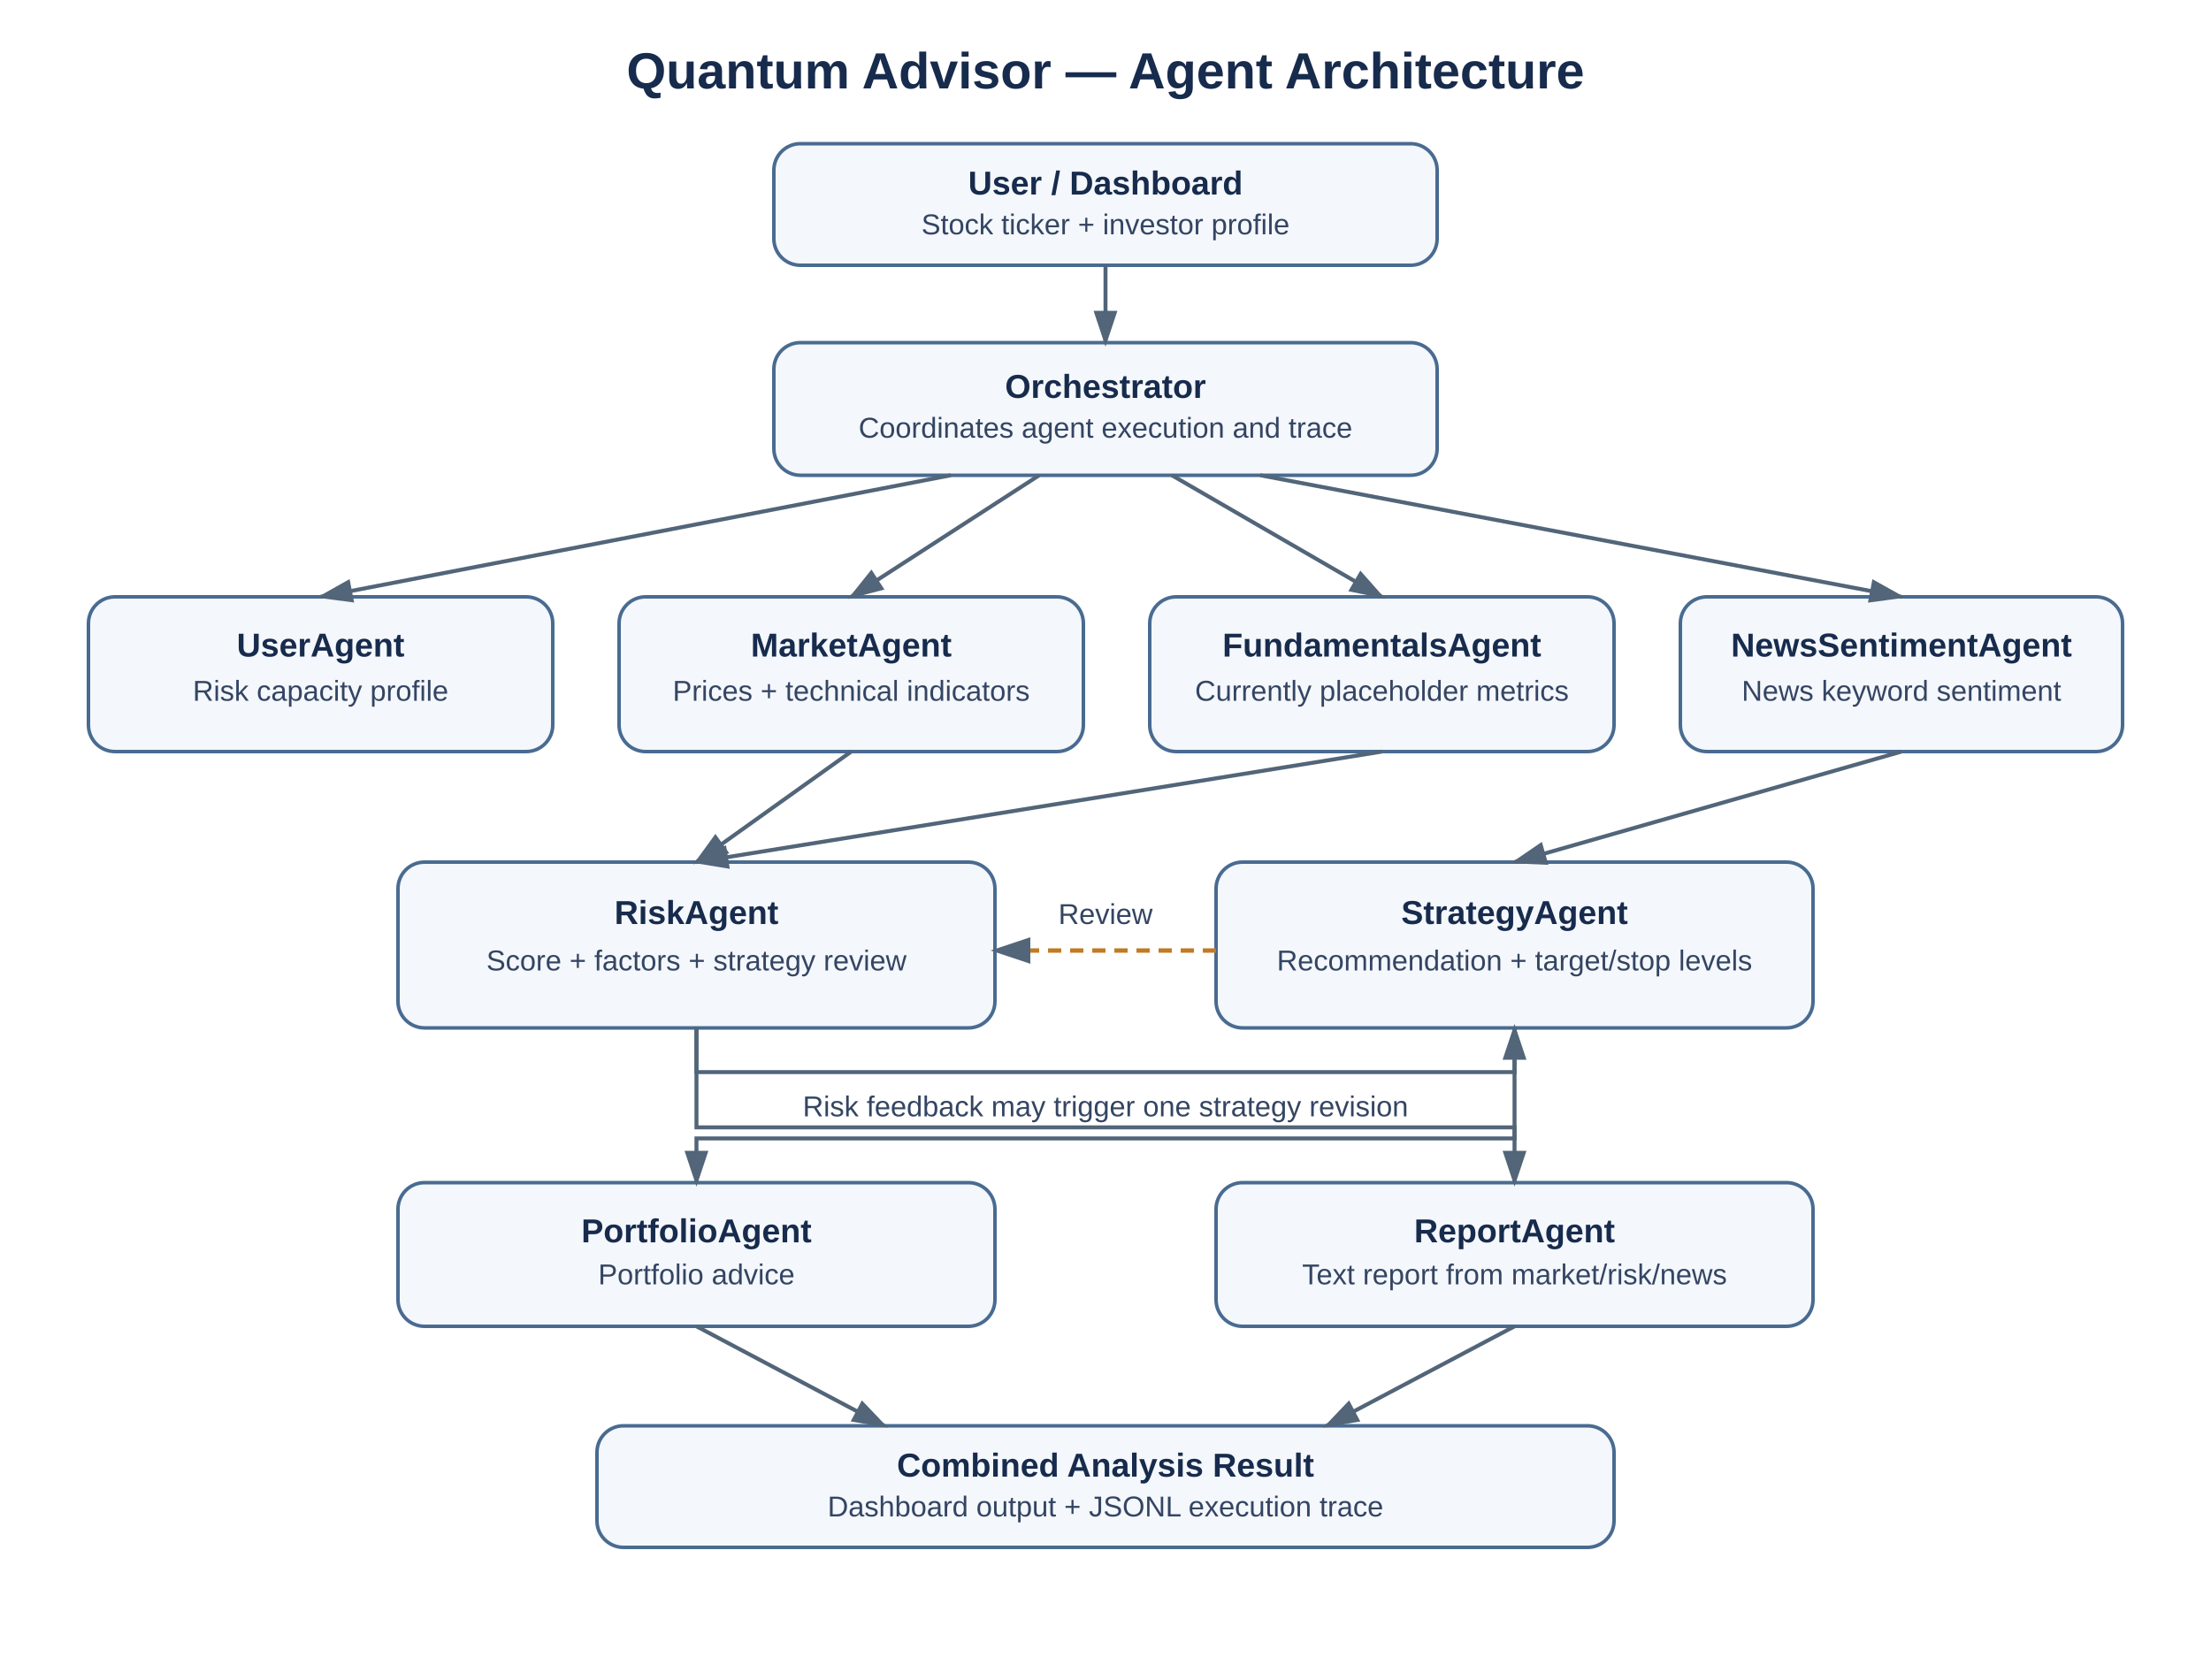
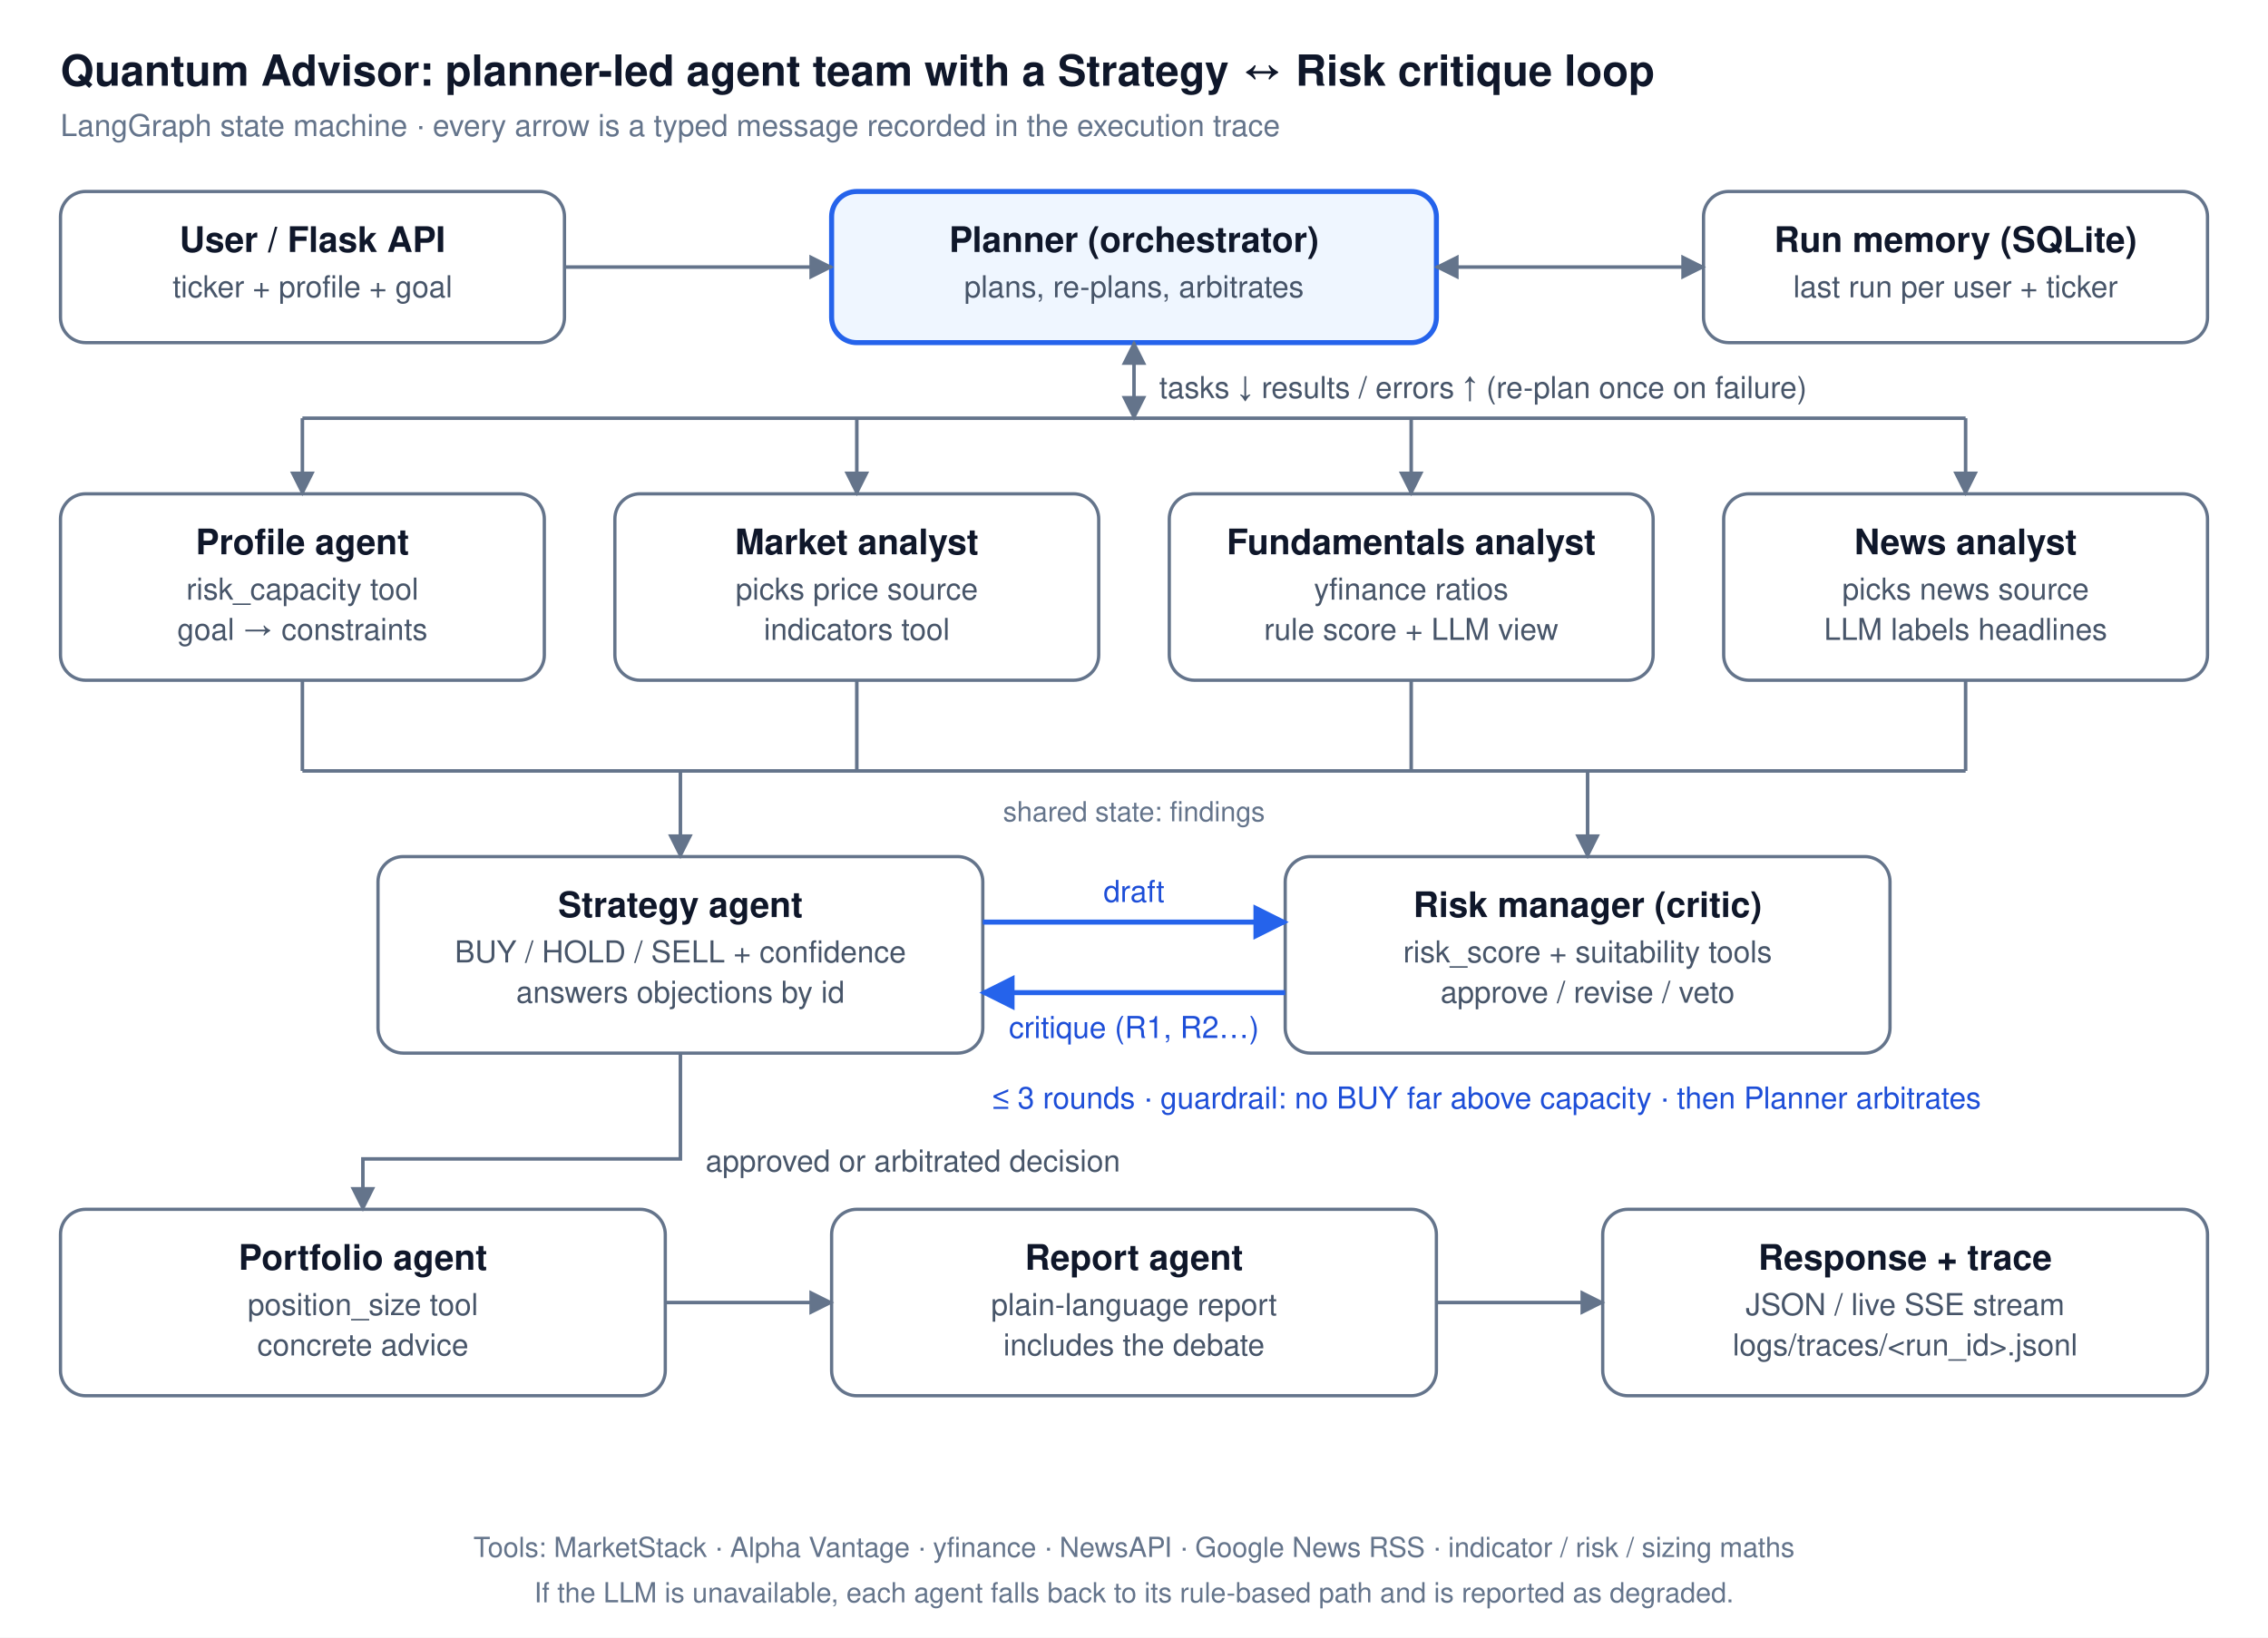
- <svg xmlns="http://www.w3.org/2000/svg" width="1000" height="760" viewBox="0 0 1000 760">
+ <svg xmlns="http://www.w3.org/2000/svg" viewBox="0 0 900 650" font-family="Segoe UI, Helvetica, Arial, sans-serif" role="img" aria-label="Quantum Advisor agent architecture">
+   <rect width="100%" height="100%" fill="#ffffff" />
  <defs>
-     <marker id="arrow" markerWidth="10" markerHeight="10" refX="8" refY="3" orient="auto">
-       <path d="M0,0 L0,6 L9,3 z" fill="#526579" />
+     <marker id="a" viewBox="0 0 10 10" refX="9" refY="5" markerWidth="7" markerHeight="7" orient="auto-start-reverse">
+       <path d="M0 0L10 5L0 10z" fill="#64748b" />
    </marker>
-     <style>
-       .box { fill:#f4f7fb; stroke:#496b91; stroke-width:1.6; rx:12; }
-       .title { font: bold 23px Arial; fill:#172b4d; }
-       .label { font: bold 15px Arial; fill:#172b4d; text-anchor:middle; }
-       .small { font: 13px Arial; fill:#344563; text-anchor:middle; }
-       .arrow { stroke:#526579; stroke-width:1.8; fill:none; marker-end:url(#arrow); }
-       .feedback { stroke:#c17b24; stroke-width:2; stroke-dasharray:6 4; fill:none; marker-end:url(#arrow); }
-     </style>
+     <marker id="ab" viewBox="0 0 10 10" refX="9" refY="5" markerWidth="7" markerHeight="7" orient="auto-start-reverse">
+       <path d="M0 0L10 5L0 10z" fill="#2563eb" />
+     </marker>
  </defs>
-   <rect width="1000" height="760" fill="#ffffff" />
-   <text x="500" y="40" class="title" text-anchor="middle">Quantum Advisor — Agent Architecture</text>
-   <rect x="350" y="65" width="300" height="55" class="box" />
-   <text x="500" y="88" class="label">User / Dashboard</text>
-   <text x="500" y="106" class="small">Stock ticker + investor profile</text>
-   <rect x="350" y="155" width="300" height="60" class="box" />
-   <text x="500" y="180" class="label">Orchestrator</text>
-   <text x="500" y="198" class="small">Coordinates agent execution and trace</text>
-   <path d="M500 120 V155" class="arrow" />
-   <rect x="40" y="270" width="210" height="70" class="box" />
-   <text x="145" y="297" class="label">UserAgent</text>
-   <text x="145" y="317" class="small">Risk capacity profile</text>
-   <rect x="280" y="270" width="210" height="70" class="box" />
-   <text x="385" y="297" class="label">MarketAgent</text>
-   <text x="385" y="317" class="small">Prices + technical indicators</text>
-   <rect x="520" y="270" width="210" height="70" class="box" />
-   <text x="625" y="297" class="label">FundamentalsAgent</text>
-   <text x="625" y="317" class="small">Currently placeholder metrics</text>
-   <rect x="760" y="270" width="200" height="70" class="box" />
-   <text x="860" y="297" class="label">NewsSentimentAgent</text>
-   <text x="860" y="317" class="small">News keyword sentiment</text>
-   <path d="M430 215 L145 270" class="arrow" />
-   <path d="M470 215 L385 270" class="arrow" />
-   <path d="M530 215 L625 270" class="arrow" />
-   <path d="M570 215 L860 270" class="arrow" />
-   <rect x="180" y="390" width="270" height="75" class="box" />
-   <text x="315" y="418" class="label">RiskAgent</text>
-   <text x="315" y="439" class="small">Score + factors + strategy review</text>
-   <rect x="550" y="390" width="270" height="75" class="box" />
-   <text x="685" y="418" class="label">StrategyAgent</text>
-   <text x="685" y="439" class="small">Recommendation + target/stop levels</text>
-   <path d="M385 340 L315 390" class="arrow" />
-   <path d="M625 340 L315 390" class="arrow" />
-   <path d="M860 340 L685 390" class="arrow" />
-   <path d="M315 465 L315 485 L685 485 L685 465" class="arrow" />
-   <path d="M550 430 L450 430" class="feedback" />
-   <text x="500" y="418" class="small">Review</text>
-   <text x="500" y="505" class="small">Risk feedback may trigger one strategy revision</text>
-   <rect x="180" y="535" width="270" height="65" class="box" />
-   <text x="315" y="562" class="label">PortfolioAgent</text>
-   <text x="315" y="581" class="small">Portfolio advice</text>
-   <rect x="550" y="535" width="270" height="65" class="box" />
-   <text x="685" y="562" class="label">ReportAgent</text>
-   <text x="685" y="581" class="small">Text report from market/risk/news</text>
-   <path d="M685 465 V515 H315 V535" class="arrow" />
-   <path d="M315 465 V510 H685 V535" class="arrow" />
-   <rect x="270" y="645" width="460" height="55" class="box" />
-   <text x="500" y="668" class="label">Combined Analysis Result</text>
-   <text x="500" y="686" class="small">Dashboard output + JSONL execution trace</text>
-   <path d="M315 600 L400 645" class="arrow" />
-   <path d="M685 600 L600 645" class="arrow" />
+   <text x="24" y="34" text-anchor="start" font-size="17" font-weight="600" fill="#0f172a">Quantum Advisor: planner-led agent team with a Strategy ↔ Risk critique loop</text>
+   <text x="24" y="54" text-anchor="start" font-size="12" font-weight="400" fill="#64748b">LangGraph state machine · every arrow is a typed message recorded in the execution trace</text>
+   <rect x="24" y="76" width="200" height="60" rx="10" fill="#ffffff" stroke="#64748b" stroke-width="1.3" />
+   <text x="124.0" y="100" text-anchor="middle" font-weight="600" font-size="14" fill="#0f172a">User / Flask API</text>
+   <text x="124.0" y="118" text-anchor="middle" font-size="12" fill="#475569">ticker + profile + goal</text>
+   <rect x="330" y="76" width="240" height="60" rx="10" fill="#eff6ff" stroke="#2563eb" stroke-width="2" />
+   <text x="450.0" y="100" text-anchor="middle" font-weight="600" font-size="14" fill="#0f172a">Planner (orchestrator)</text>
+   <text x="450.0" y="118" text-anchor="middle" font-size="12" fill="#475569">plans, re-plans, arbitrates</text>
+   <rect x="676" y="76" width="200" height="60" rx="10" fill="#ffffff" stroke="#64748b" stroke-width="1.3" />
+   <text x="776.0" y="100" text-anchor="middle" font-weight="600" font-size="14" fill="#0f172a">Run memory (SQLite)</text>
+   <text x="776.0" y="118" text-anchor="middle" font-size="12" fill="#475569">last run per user + ticker</text>
+   <path d="M224 106H330" fill="none" stroke="#64748b" stroke-width="1.4" marker-end="url(#a)" />
+   <path d="M570 106H676" fill="none" stroke="#64748b" stroke-width="1.4" marker-end="url(#a)" marker-start="url(#a)" />
+   <rect x="24" y="196" width="192" height="74" rx="10" fill="#ffffff" stroke="#64748b" stroke-width="1.3" />
+   <text x="120.0" y="220" text-anchor="middle" font-weight="600" font-size="14" fill="#0f172a">Profile agent</text>
+   <text x="120.0" y="238" text-anchor="middle" font-size="12" fill="#475569">risk_capacity tool</text>
+   <text x="120.0" y="254" text-anchor="middle" font-size="12" fill="#475569">goal → constraints</text>
+   <rect x="244" y="196" width="192" height="74" rx="10" fill="#ffffff" stroke="#64748b" stroke-width="1.3" />
+   <text x="340.0" y="220" text-anchor="middle" font-weight="600" font-size="14" fill="#0f172a">Market analyst</text>
+   <text x="340.0" y="238" text-anchor="middle" font-size="12" fill="#475569">picks price source</text>
+   <text x="340.0" y="254" text-anchor="middle" font-size="12" fill="#475569">indicators tool</text>
+   <rect x="464" y="196" width="192" height="74" rx="10" fill="#ffffff" stroke="#64748b" stroke-width="1.3" />
+   <text x="560.0" y="220" text-anchor="middle" font-weight="600" font-size="14" fill="#0f172a">Fundamentals analyst</text>
+   <text x="560.0" y="238" text-anchor="middle" font-size="12" fill="#475569">yfinance ratios</text>
+   <text x="560.0" y="254" text-anchor="middle" font-size="12" fill="#475569">rule score + LLM view</text>
+   <rect x="684" y="196" width="192" height="74" rx="10" fill="#ffffff" stroke="#64748b" stroke-width="1.3" />
+   <text x="780.0" y="220" text-anchor="middle" font-weight="600" font-size="14" fill="#0f172a">News analyst</text>
+   <text x="780.0" y="238" text-anchor="middle" font-size="12" fill="#475569">picks news source</text>
+   <text x="780.0" y="254" text-anchor="middle" font-size="12" fill="#475569">LLM labels headlines</text>
+   <path d="M450 136V166" fill="none" stroke="#64748b" stroke-width="1.4" marker-end="url(#a)" marker-start="url(#a)" />
+   <path d="M120.0 166H780.0" fill="none" stroke="#64748b" stroke-width="1.4" />
+   <path d="M120.0 166V196" fill="none" stroke="#64748b" stroke-width="1.4" marker-end="url(#a)" />
+   <path d="M340.0 166V196" fill="none" stroke="#64748b" stroke-width="1.4" marker-end="url(#a)" />
+   <path d="M560.0 166V196" fill="none" stroke="#64748b" stroke-width="1.4" marker-end="url(#a)" />
+   <path d="M780.0 166V196" fill="none" stroke="#64748b" stroke-width="1.4" marker-end="url(#a)" />
+   <text x="460" y="158" text-anchor="start" font-size="12" font-weight="400" fill="#475569">tasks ↓  results / errors ↑  (re-plan once on failure)</text>
+   <text x="450" y="618" text-anchor="middle" font-size="11" font-weight="400" fill="#64748b">Tools: MarketStack · Alpha Vantage · yfinance · NewsAPI · Google News RSS · indicator / risk / sizing maths</text>
+   <path d="M120.0 270V270" fill="none" stroke="#64748b" stroke-width="1.4" />
+   <path d="M340.0 270V270" fill="none" stroke="#64748b" stroke-width="1.4" />
+   <path d="M560.0 270V270" fill="none" stroke="#64748b" stroke-width="1.4" />
+   <path d="M780.0 270V270" fill="none" stroke="#64748b" stroke-width="1.4" />
+   <path d="M120.0 306H780.0" fill="none" stroke="#64748b" stroke-width="1.4" />
+   <path d="M120.0 270V306" fill="none" stroke="#64748b" stroke-width="1.4" />
+   <path d="M340.0 270V306" fill="none" stroke="#64748b" stroke-width="1.4" />
+   <path d="M560.0 270V306" fill="none" stroke="#64748b" stroke-width="1.4" />
+   <path d="M780.0 270V306" fill="none" stroke="#64748b" stroke-width="1.4" />
+   <rect x="150" y="340" width="240" height="78" rx="10" fill="#ffffff" stroke="#64748b" stroke-width="1.3" />
+   <text x="270.0" y="364" text-anchor="middle" font-weight="600" font-size="14" fill="#0f172a">Strategy agent</text>
+   <text x="270.0" y="382" text-anchor="middle" font-size="12" fill="#475569">BUY / HOLD / SELL + confidence</text>
+   <text x="270.0" y="398" text-anchor="middle" font-size="12" fill="#475569">answers objections by id</text>
+   <rect x="510" y="340" width="240" height="78" rx="10" fill="#ffffff" stroke="#64748b" stroke-width="1.3" />
+   <text x="630.0" y="364" text-anchor="middle" font-weight="600" font-size="14" fill="#0f172a">Risk manager (critic)</text>
+   <text x="630.0" y="382" text-anchor="middle" font-size="12" fill="#475569">risk_score + suitability tools</text>
+   <text x="630.0" y="398" text-anchor="middle" font-size="12" fill="#475569">approve / revise / veto</text>
+   <path d="M270 306V340" fill="none" stroke="#64748b" stroke-width="1.4" marker-end="url(#a)" />
+   <path d="M630 306V340" fill="none" stroke="#64748b" stroke-width="1.4" marker-end="url(#a)" />
+   <text x="450" y="326" text-anchor="middle" font-size="11" font-weight="400" fill="#64748b">shared state: findings</text>
+   <path d="M390 366H510" fill="none" stroke="#2563eb" stroke-width="2" marker-end="url(#ab)" />
+   <path d="M510 394H390" fill="none" stroke="#2563eb" stroke-width="2" marker-end="url(#ab)" />
+   <text x="450" y="358" text-anchor="middle" font-size="12" font-weight="400" fill="#1d4ed8">draft</text>
+   <text x="450" y="412" text-anchor="middle" font-size="12" font-weight="400" fill="#1d4ed8">critique (R1, R2…)</text>
+   <text x="590" y="440" text-anchor="middle" font-size="12" font-weight="400" fill="#1d4ed8">≤ 3 rounds · guardrail: no BUY far above capacity · then Planner arbitrates</text>
+   <rect x="24" y="480" width="240" height="74" rx="10" fill="#ffffff" stroke="#64748b" stroke-width="1.3" />
+   <text x="144.0" y="504" text-anchor="middle" font-weight="600" font-size="14" fill="#0f172a">Portfolio agent</text>
+   <text x="144.0" y="522" text-anchor="middle" font-size="12" fill="#475569">position_size tool</text>
+   <text x="144.0" y="538" text-anchor="middle" font-size="12" fill="#475569">concrete advice</text>
+   <rect x="330" y="480" width="240" height="74" rx="10" fill="#ffffff" stroke="#64748b" stroke-width="1.3" />
+   <text x="450.0" y="504" text-anchor="middle" font-weight="600" font-size="14" fill="#0f172a">Report agent</text>
+   <text x="450.0" y="522" text-anchor="middle" font-size="12" fill="#475569">plain-language report</text>
+   <text x="450.0" y="538" text-anchor="middle" font-size="12" fill="#475569">includes the debate</text>
+   <rect x="636" y="480" width="240" height="74" rx="10" fill="#ffffff" stroke="#64748b" stroke-width="1.3" />
+   <text x="756.0" y="504" text-anchor="middle" font-weight="600" font-size="14" fill="#0f172a">Response + trace</text>
+   <text x="756.0" y="522" text-anchor="middle" font-size="12" fill="#475569">JSON / live SSE stream</text>
+   <text x="756.0" y="538" text-anchor="middle" font-size="12" fill="#475569">logs/traces/&lt;run_id&gt;.jsonl</text>
+   <path d="M270 418V460H144V480" fill="none" stroke="#64748b" stroke-width="1.4" marker-end="url(#a)" />
+   <text x="280" y="465" text-anchor="start" font-size="12" font-weight="400" fill="#475569">approved or arbitrated decision</text>
+   <path d="M264 517H330" fill="none" stroke="#64748b" stroke-width="1.4" marker-end="url(#a)" />
+   <path d="M570 517H636" fill="none" stroke="#64748b" stroke-width="1.4" marker-end="url(#a)" />
+   <text x="450" y="636" text-anchor="middle" font-size="11" font-weight="400" fill="#64748b">If the LLM is unavailable, each agent falls back to its rule-based path and is reported as degraded.</text>
</svg>
